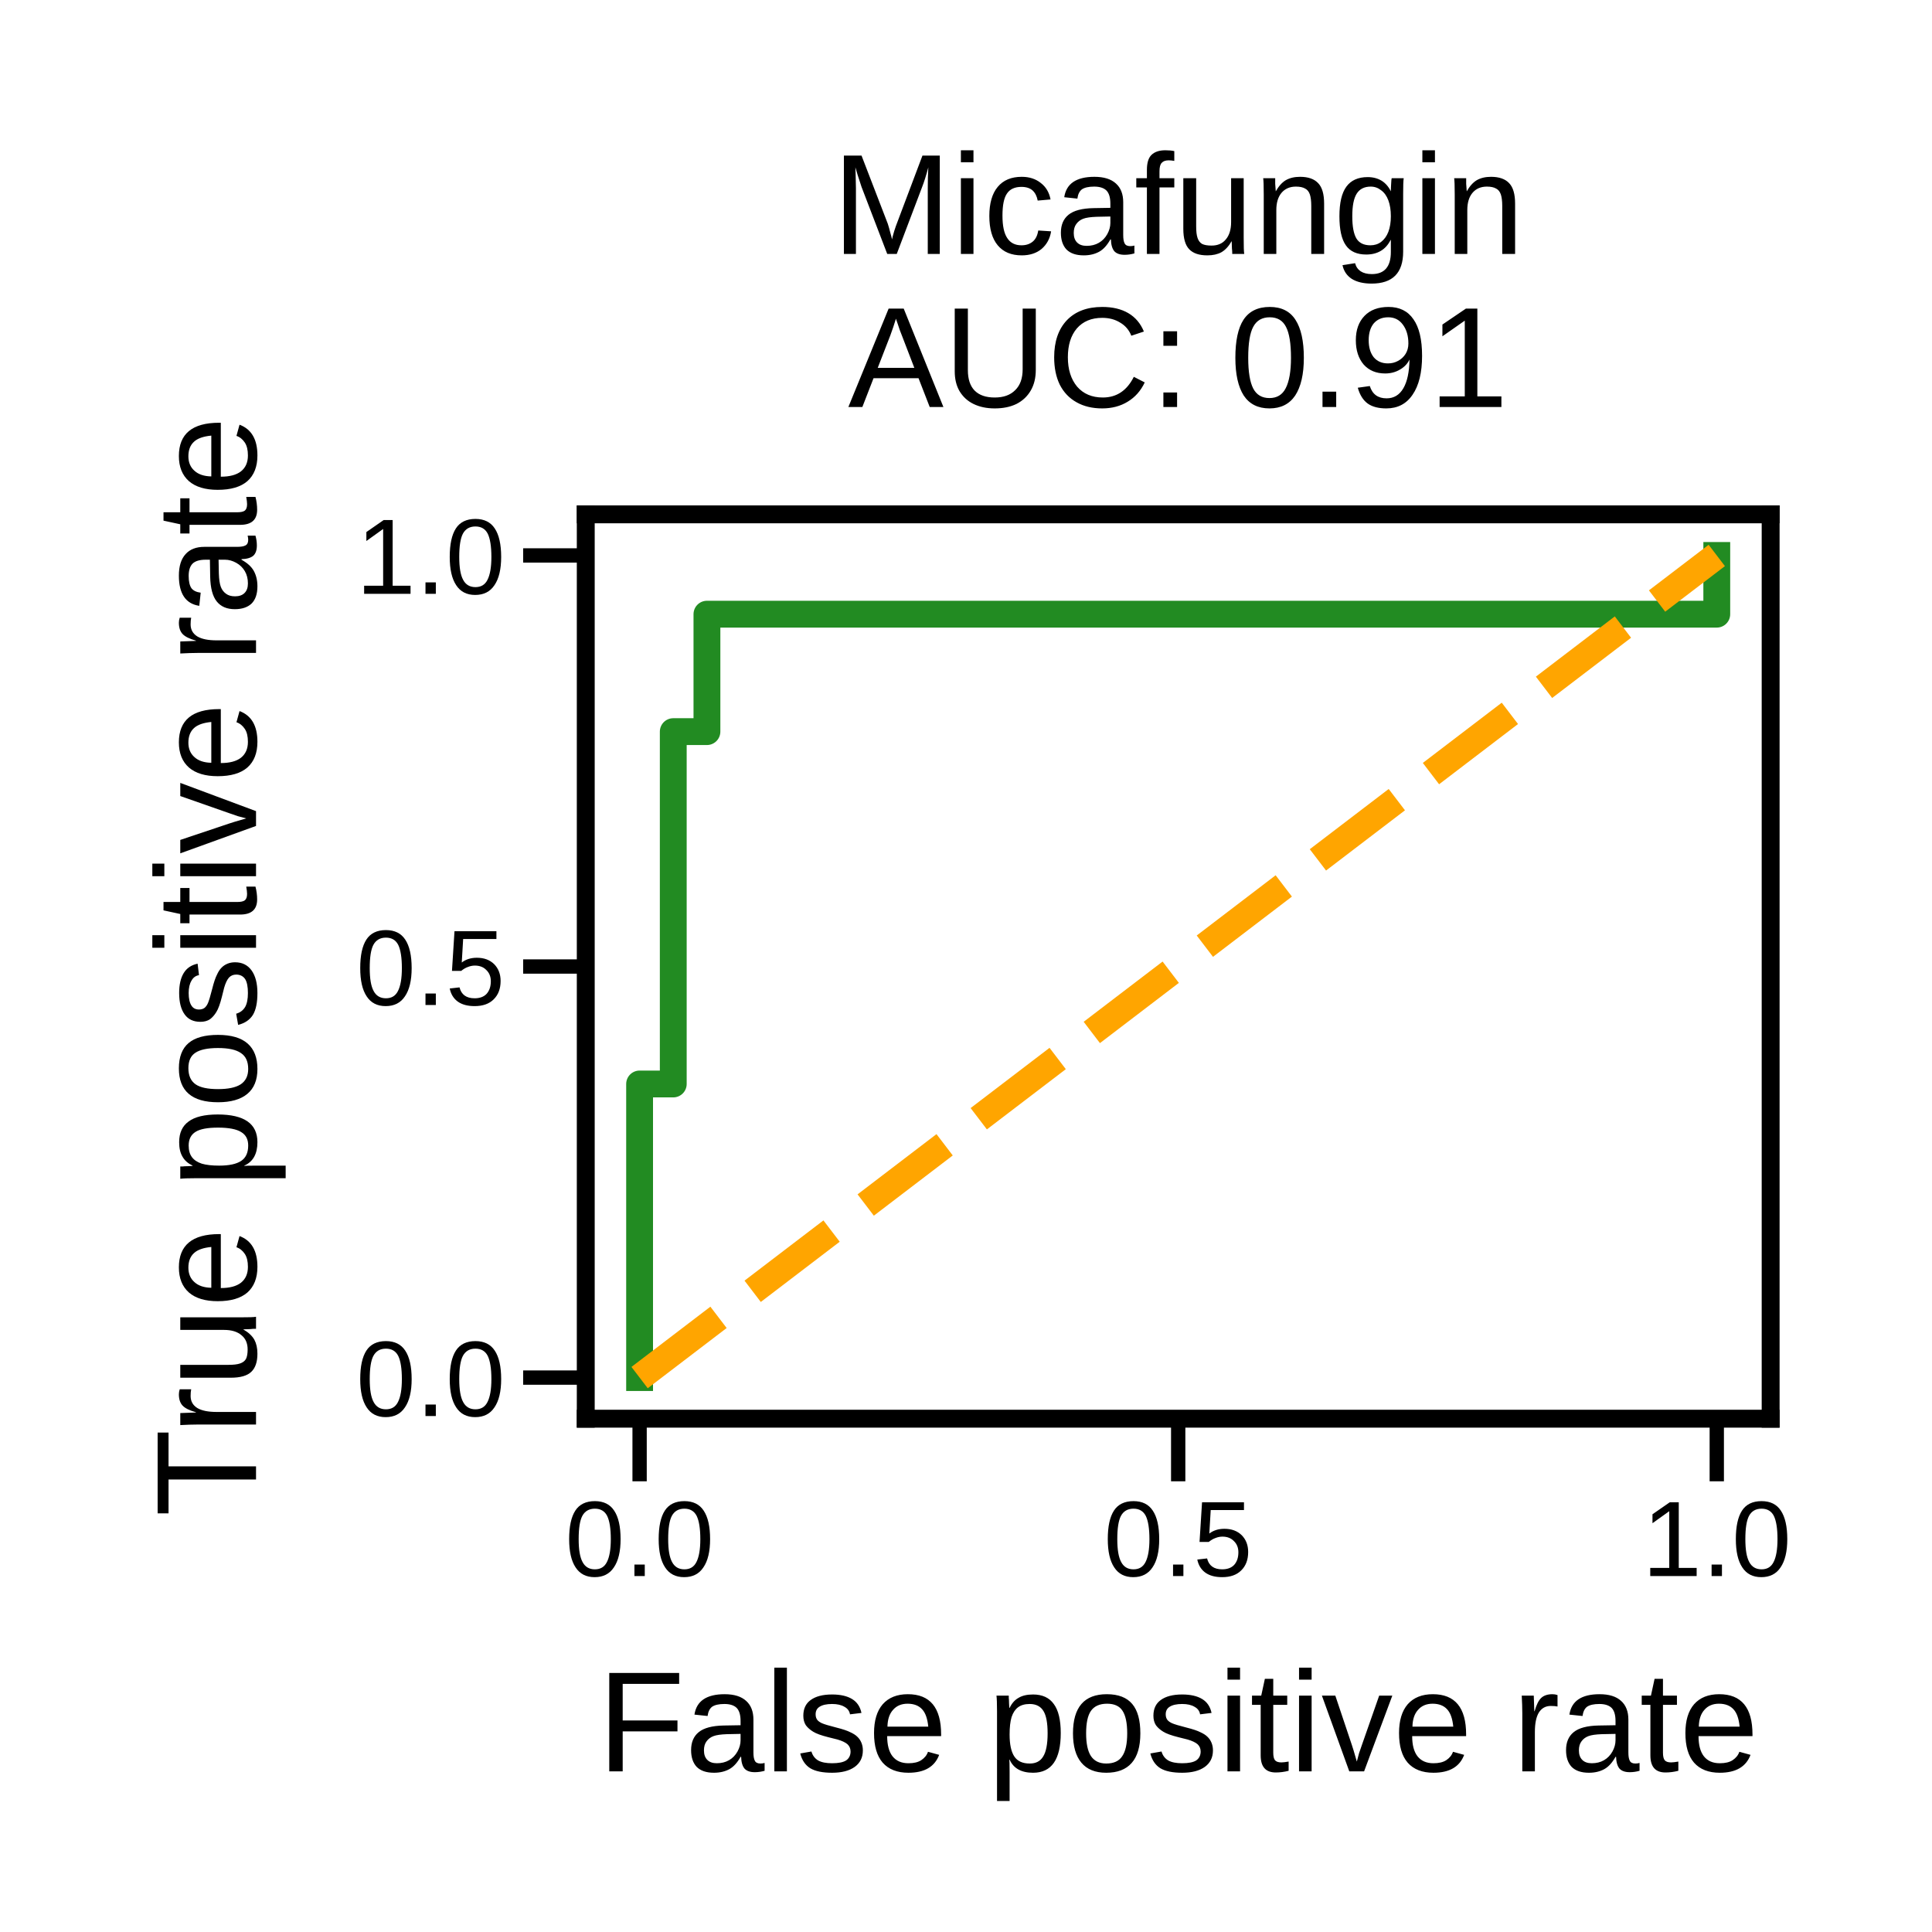
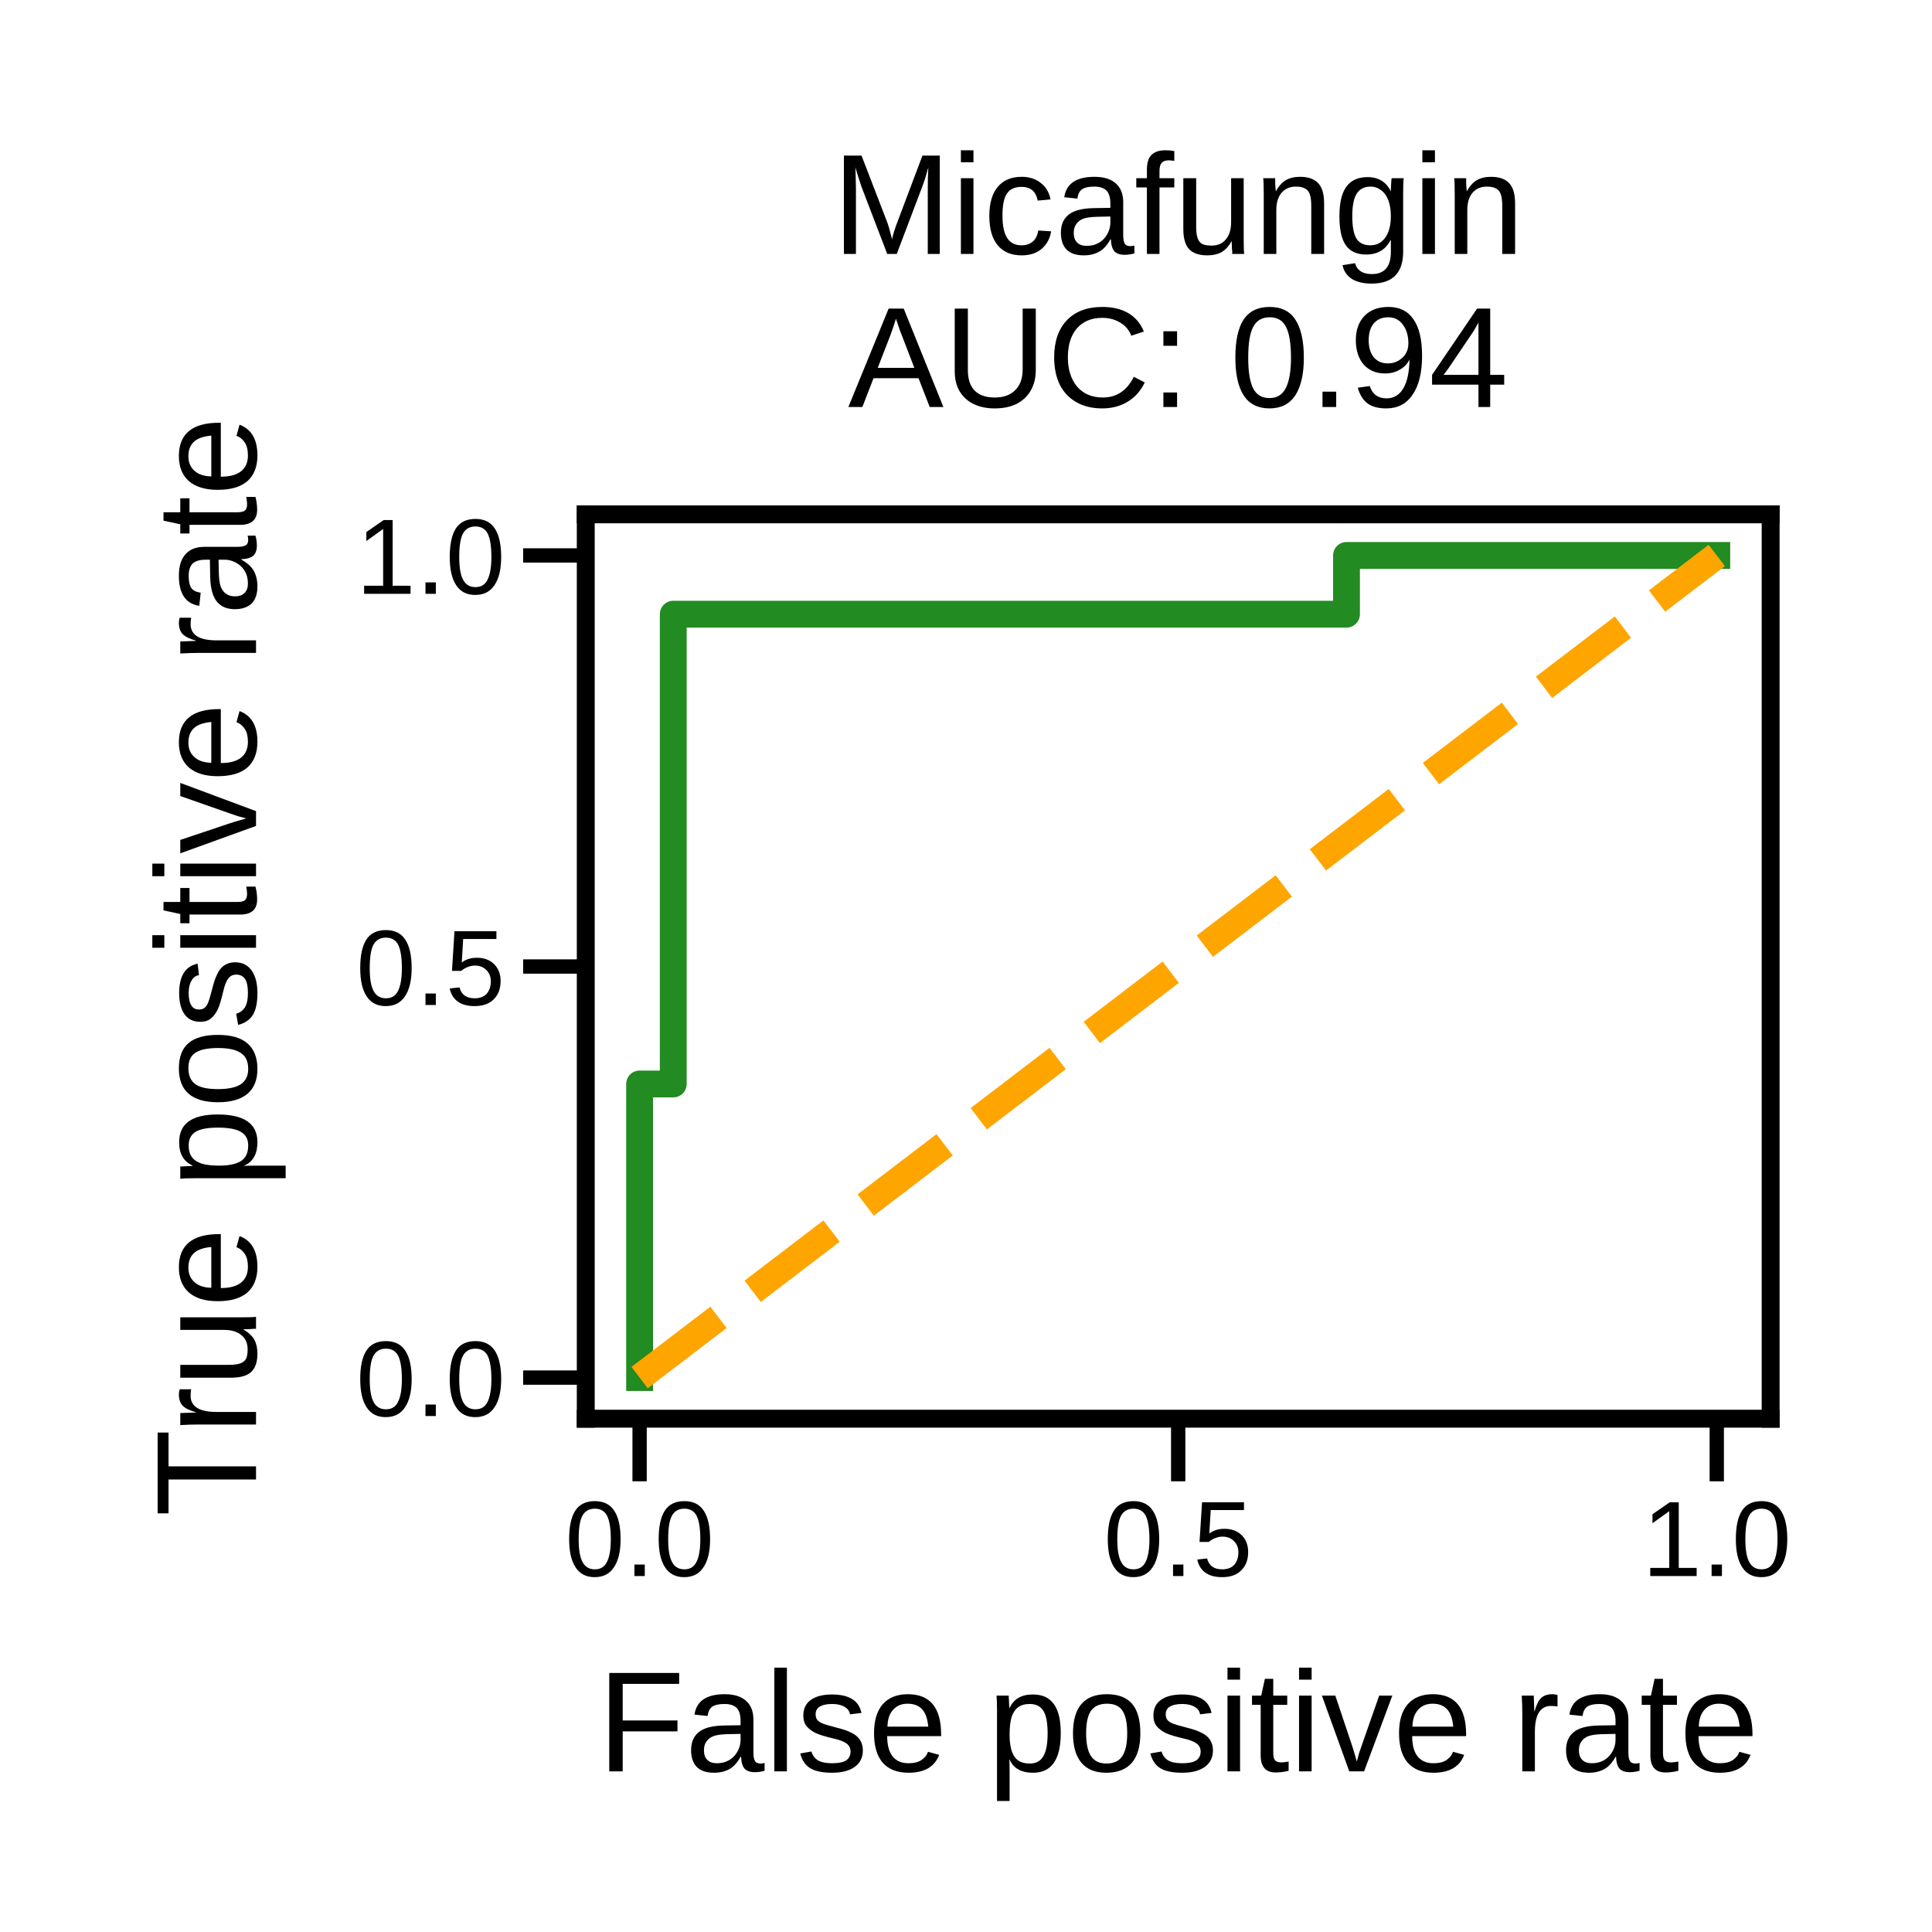
<svg xmlns="http://www.w3.org/2000/svg" xmlns:xlink="http://www.w3.org/1999/xlink" width="108pt" height="108pt" viewBox="0 0 108 108" version="1.1">
  <defs>
    <style type="text/css">*{stroke-linejoin: round; stroke-linecap: butt}</style>
  </defs>
  <g id="figure_1">
    <g id="patch_1">
      <path d="M 0 108  L 108 108  L 108 0  L 0 0  z " style="fill: #ffffff" />
    </g>
    <g id="axes_1">
      <g id="patch_2">
        <path d="M 32.744 79.306  L 98.98 79.306  L 98.98 28.752  L 32.744 28.752  z " style="fill: #ffffff" />
      </g>
      <g id="matplotlib.axis_1">
        <g id="xtick_1">
          <g id="line2d_1">
            <defs>
-               <path id="mca43d4051a" d="M 0 0  L 0 3.5  " style="stroke: #000000; stroke-width: 0.8" />
+               <path id="mdec558d246" d="M 0 0  L 0 3.5  " style="stroke: #000000; stroke-width: 0.8" />
            </defs>
            <g>
-               <use xlink:href="#mca43d4051a" x="35.754" y="79.306" style="stroke: #000000; stroke-width: 0.8" />
+               <use xlink:href="#mdec558d246" x="35.754" y="79.306" style="stroke: #000000; stroke-width: 0.8" />
            </g>
          </g>
          <g id="text_1">
            <text style="font: 6px 'Arial'; text-anchor: middle" x="35.754" y="88.101" transform="rotate(-0 35.75447 88.10094)">0.0</text>
          </g>
        </g>
        <g id="xtick_2">
          <g id="line2d_2">
            <g>
-               <use xlink:href="#mca43d4051a" x="65.862" y="79.306" style="stroke: #000000; stroke-width: 0.8" />
+               <use xlink:href="#mdec558d246" x="65.862" y="79.306" style="stroke: #000000; stroke-width: 0.8" />
            </g>
          </g>
          <g id="text_2">
            <text style="font: 6px 'Arial'; text-anchor: middle" x="65.862" y="88.101" transform="rotate(-0 65.86165 88.10094)">0.5</text>
          </g>
        </g>
        <g id="xtick_3">
          <g id="line2d_3">
            <g>
-               <use xlink:href="#mca43d4051a" x="95.969" y="79.306" style="stroke: #000000; stroke-width: 0.8" />
+               <use xlink:href="#mdec558d246" x="95.969" y="79.306" style="stroke: #000000; stroke-width: 0.8" />
            </g>
          </g>
          <g id="text_3">
            <text style="font: 6px 'Arial'; text-anchor: middle" x="95.969" y="88.101" transform="rotate(-0 95.96883 88.10094)">1.0</text>
          </g>
        </g>
        <g id="text_4">
          <text style="font: 8px 'Arial'; text-anchor: middle" x="65.862" y="99.02" transform="rotate(-0 65.86165 99.01969)">False positive rate</text>
        </g>
      </g>
      <g id="matplotlib.axis_2">
        <g id="ytick_1">
          <g id="line2d_4">
            <defs>
-               <path id="mefedd45ec6" d="M 0 0  L -3.5 0  " style="stroke: #000000; stroke-width: 0.8" />
+               <path id="mff910cc0d2" d="M 0 0  L -3.5 0  " style="stroke: #000000; stroke-width: 0.8" />
            </defs>
            <g>
-               <use xlink:href="#mefedd45ec6" x="32.744" y="77.008" style="stroke: #000000; stroke-width: 0.8" />
+               <use xlink:href="#mff910cc0d2" x="32.744" y="77.008" style="stroke: #000000; stroke-width: 0.8" />
            </g>
          </g>
          <g id="text_5">
            <text style="font: 6px 'Arial'; text-anchor: end" x="28.244" y="79.156" transform="rotate(-0 28.24375 79.15567)">0.0</text>
          </g>
        </g>
        <g id="ytick_2">
          <g id="line2d_5">
            <g>
-               <use xlink:href="#mefedd45ec6" x="32.744" y="54.029" style="stroke: #000000; stroke-width: 0.8" />
+               <use xlink:href="#mff910cc0d2" x="32.744" y="54.029" style="stroke: #000000; stroke-width: 0.8" />
            </g>
          </g>
          <g id="text_6">
            <text style="font: 6px 'Arial'; text-anchor: end" x="28.244" y="56.176" transform="rotate(-0 28.24375 56.17647)">0.5</text>
          </g>
        </g>
        <g id="ytick_3">
          <g id="line2d_6">
            <g>
-               <use xlink:href="#mefedd45ec6" x="32.744" y="31.05" style="stroke: #000000; stroke-width: 0.8" />
+               <use xlink:href="#mff910cc0d2" x="32.744" y="31.05" style="stroke: #000000; stroke-width: 0.8" />
            </g>
          </g>
          <g id="text_7">
            <text style="font: 6px 'Arial'; text-anchor: end" x="28.244" y="33.197" transform="rotate(-0 28.24375 33.19726)">1.0</text>
          </g>
        </g>
        <g id="text_8">
          <text style="font: 8px 'Arial'; text-anchor: middle" x="14.314" y="54.029" transform="rotate(-90 14.31375 54.02913)">True positive rate</text>
        </g>
      </g>
      <g id="line2d_7">
-         <path d="M 35.754 77.008  L 35.754 73.726  L 35.754 60.595  L 37.636 60.595  L 37.636 40.898  L 39.518 40.898  L 39.518 34.333  L 73.388 34.333  L 80.915 34.333  L 84.679 34.333  L 94.087 34.333  L 95.969 34.333  L 95.969 31.05  " clip-path="url(#pfa5609d997)" style="fill: none; stroke: #228b22; stroke-width: 1.5; stroke-linecap: square" />
+         <path d="M 35.754 77.008  L 35.754 73.726  L 35.754 60.595  L 37.636 60.595  L 37.636 34.333  L 75.27 34.333  L 75.27 31.05  L 77.152 31.05  L 80.915 31.05  L 84.679 31.05  L 88.442 31.05  L 92.205 31.05  L 95.969 31.05  " clip-path="url(#p56547b3d92)" style="fill: none; stroke: #228b22; stroke-width: 1.5; stroke-linecap: square" />
      </g>
      <g id="line2d_8">
-         <path d="M 35.754 77.008  L 95.969 31.05  " clip-path="url(#pfa5609d997)" style="fill: none; stroke-dasharray: 5.55,2.4; stroke-dashoffset: 0; stroke: #ffa500; stroke-width: 1.5" />
+         <path d="M 35.754 77.008  L 95.969 31.05  " clip-path="url(#p56547b3d92)" style="fill: none; stroke-dasharray: 5.55,2.4; stroke-dashoffset: 0; stroke: #ffa500; stroke-width: 1.5" />
      </g>
      <g id="patch_3">
        <path d="M 32.744 79.306  L 32.744 28.752  " style="fill: none; stroke: #000000; stroke-linejoin: miter; stroke-linecap: square" />
      </g>
      <g id="patch_4">
        <path d="M 98.98 79.306  L 98.98 28.752  " style="fill: none; stroke: #000000; stroke-linejoin: miter; stroke-linecap: square" />
      </g>
      <g id="patch_5">
        <path d="M 32.744 79.306  L 98.98 79.306  " style="fill: none; stroke: #000000; stroke-linejoin: miter; stroke-linecap: square" />
      </g>
      <g id="patch_6">
        <path d="M 32.744 28.752  L 98.98 28.752  " style="fill: none; stroke: #000000; stroke-linejoin: miter; stroke-linecap: square" />
      </g>
      <g id="text_9">
        <text style="font: 8px 'Arial'" transform="translate(46.51915 14.19675)">Micafungin</text>
-         <text style="font: 8px 'Arial'" transform="translate(47.40915 22.752)">AUC: 0.91</text>
+         <text style="font: 8px 'Arial'" transform="translate(47.40915 22.752)">AUC: 0.94</text>
      </g>
    </g>
  </g>
  <defs>
-     <clipPath id="pfa5609d997">
+     <clipPath id="p56547b3d92">
      <rect x="32.744" y="28.752" width="66.236" height="50.554" />
    </clipPath>
  </defs>
</svg>
